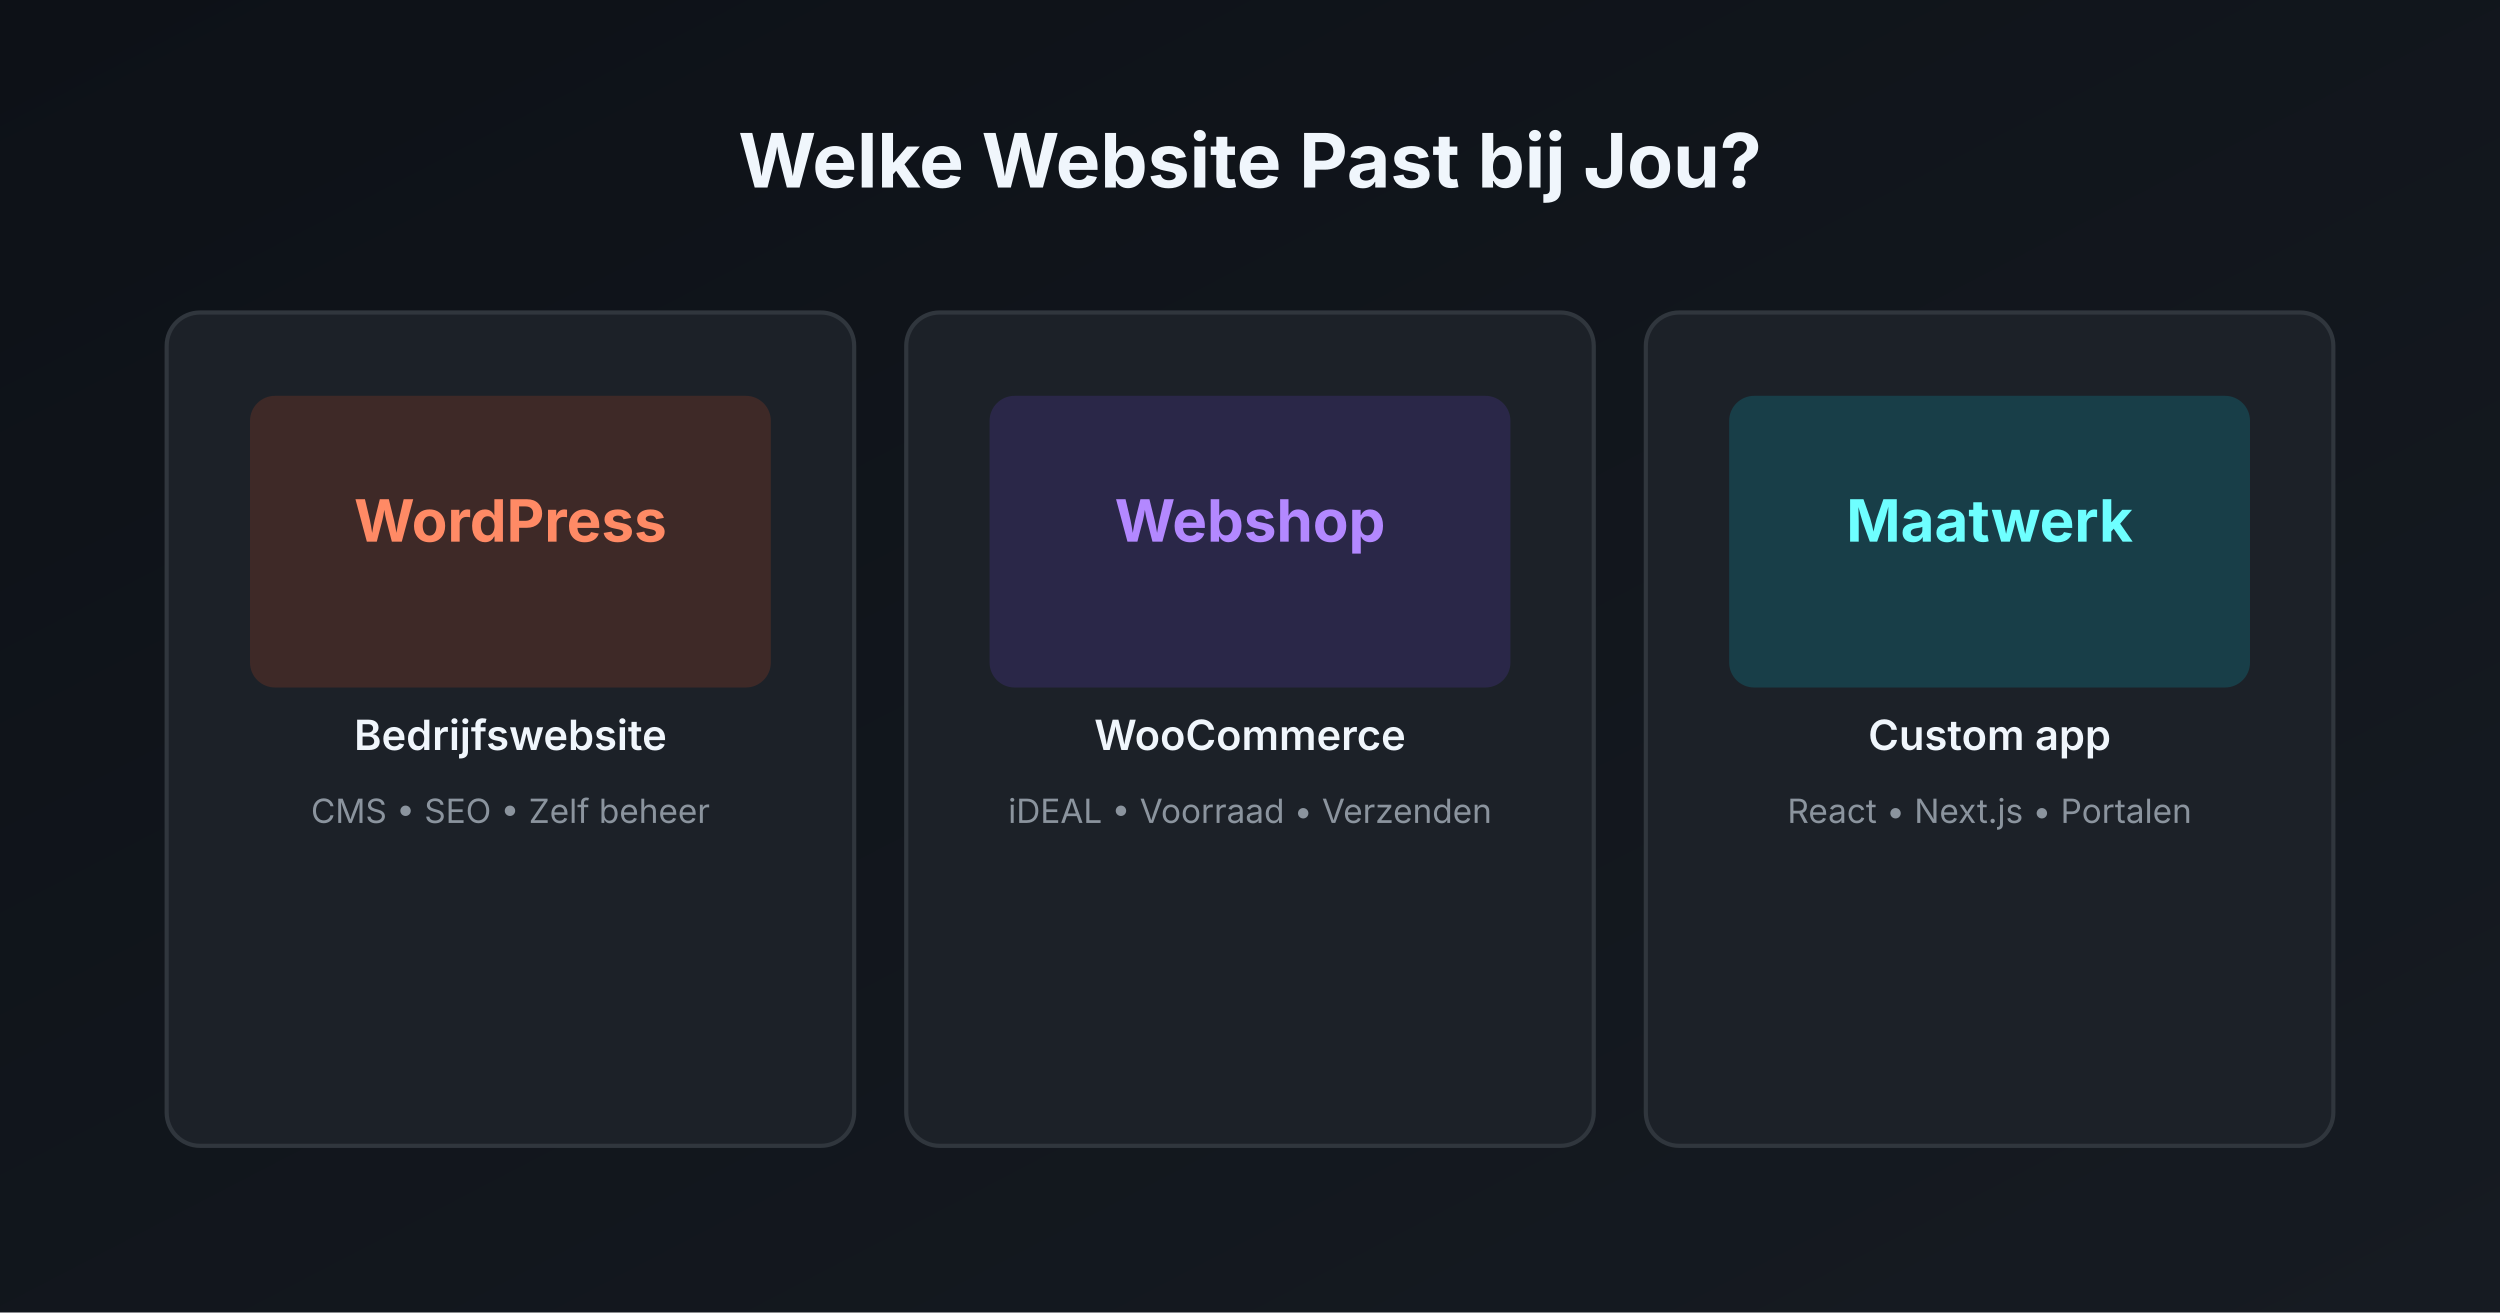
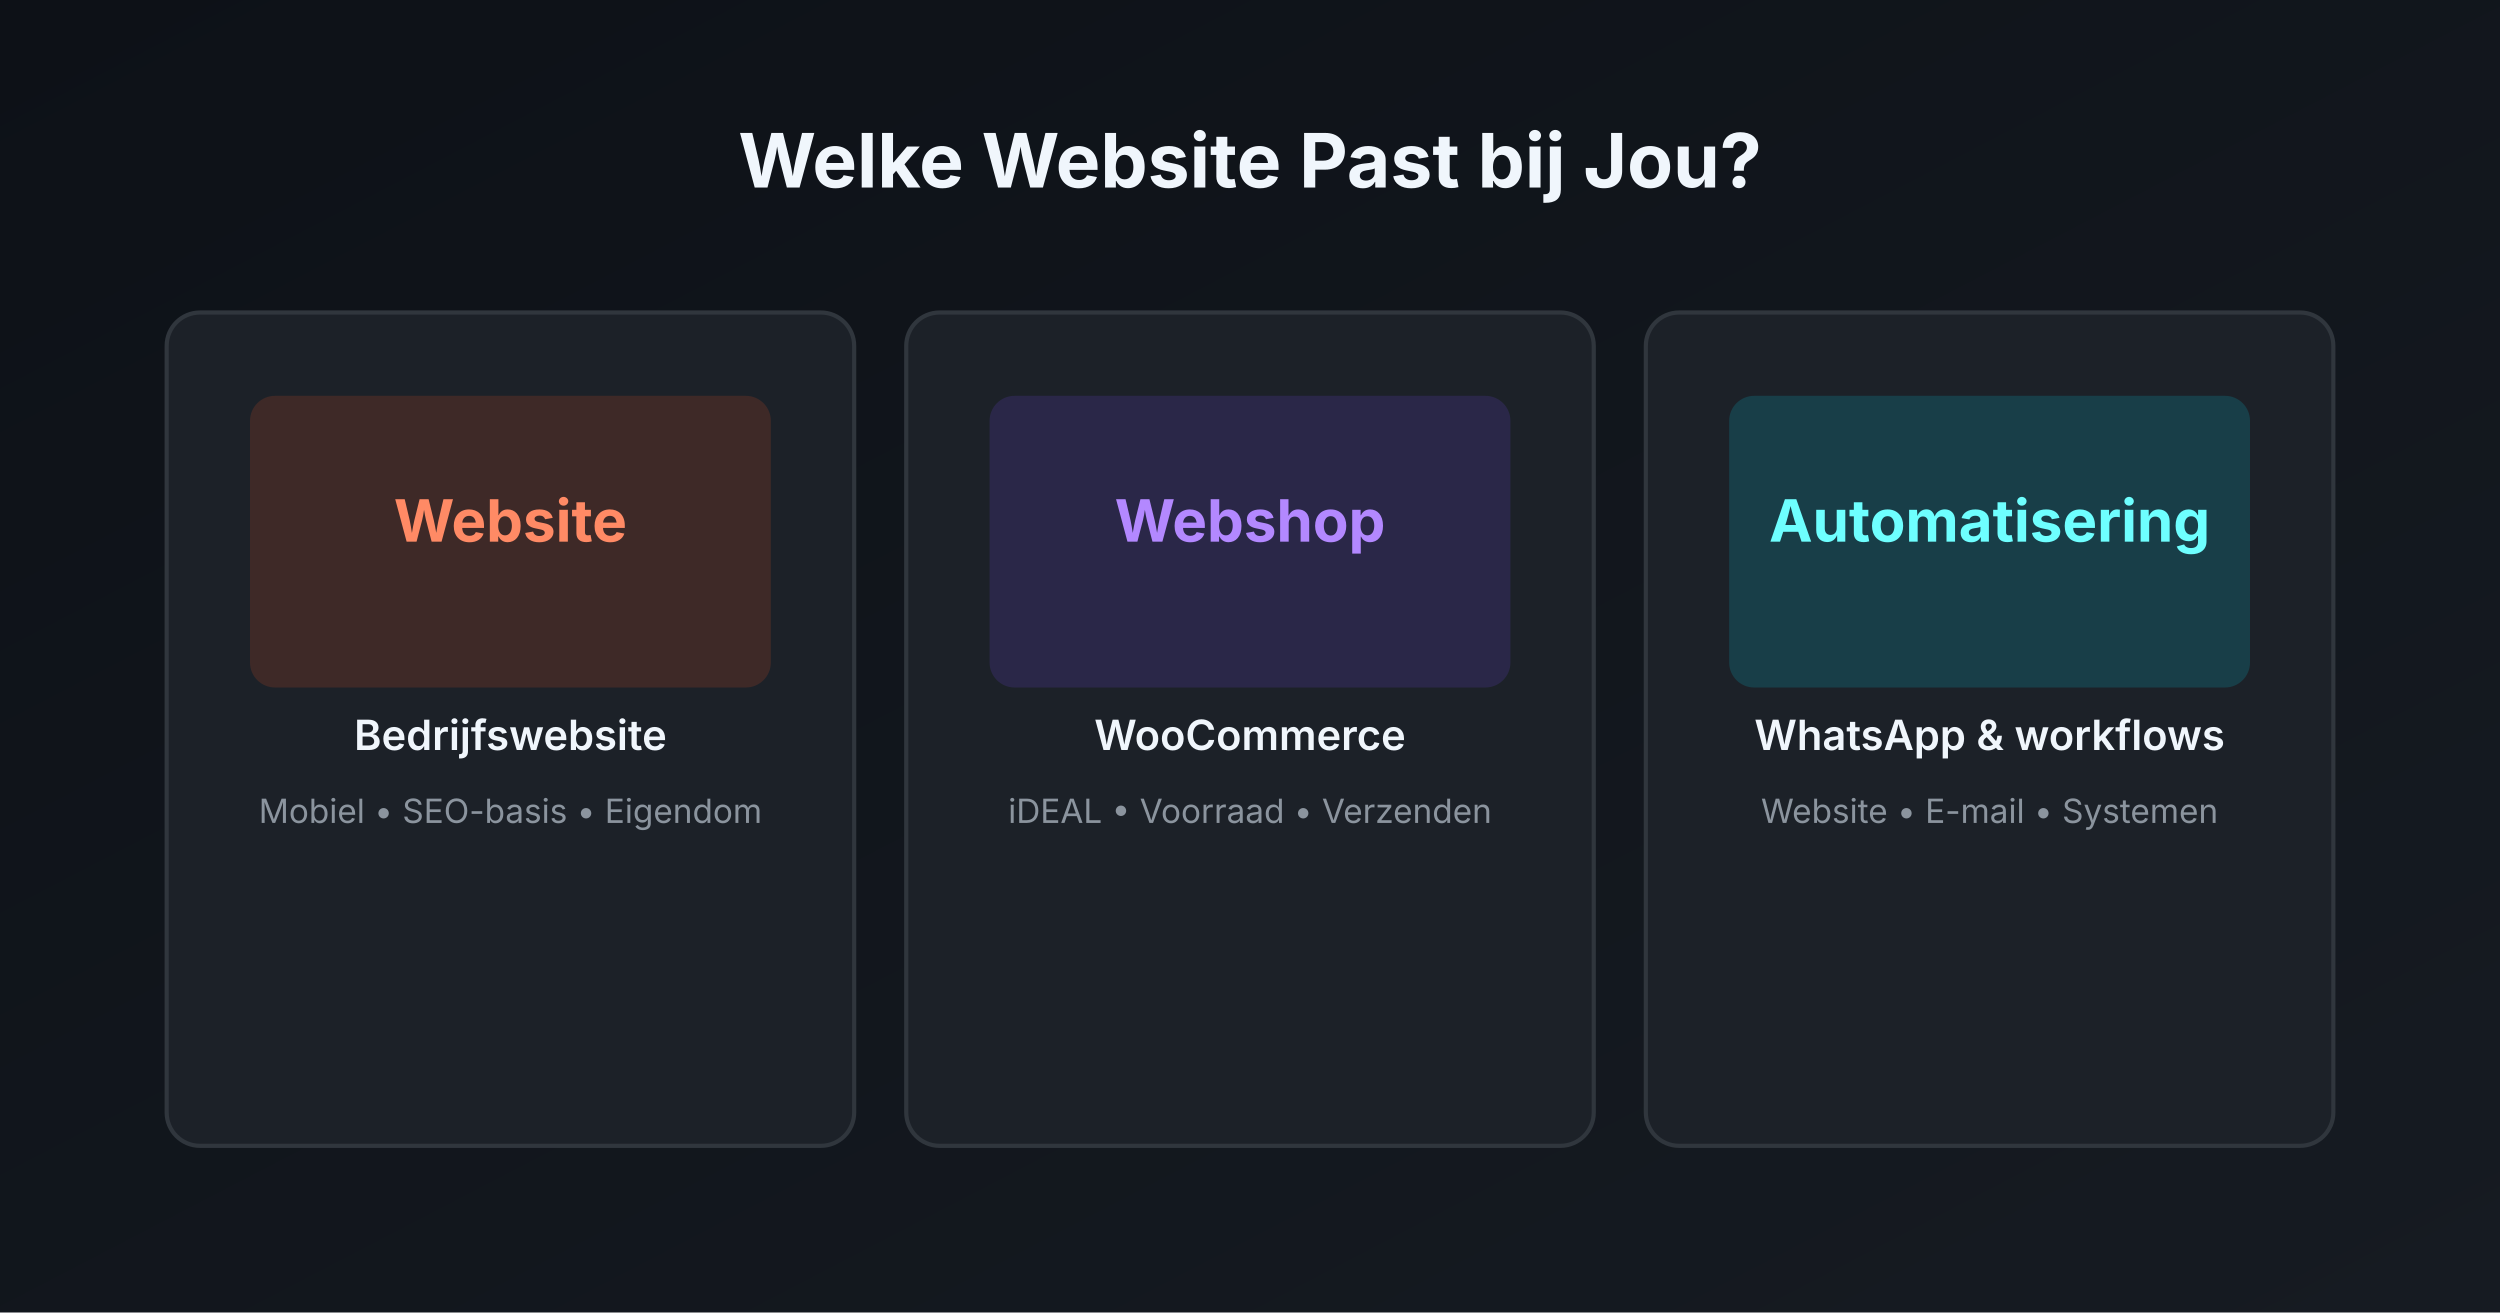
<svg xmlns="http://www.w3.org/2000/svg" width="1200" height="630" viewBox="0 0 1200 630" role="img" aria-label="Vergelijking tussen WordPress, webshop en maatwerk website laten maken.">
  <defs>
    <linearGradient id="bg" x1="0%" y1="0%" x2="100%" y2="100%">
      <stop offset="0%" stop-color="#0D1117" />
      <stop offset="100%" stop-color="#161B22" />
    </linearGradient>
  </defs>
  <rect width="1200" height="630" fill="url(#bg)" />
  <text x="600" y="90" text-anchor="middle" fill="#F0F6FC" font-family="Inter, system-ui, sans-serif" font-size="36" font-weight="700">Welke Website Past bij Jou?</text>
  <rect x="80" y="150" width="330" height="400" rx="16" fill="#1C2128" stroke="#30363D" stroke-width="2" />
  <rect x="120" y="190" width="250" height="140" rx="12" fill="#FF5722" opacity="0.15" />
-   <text x="245" y="260" text-anchor="middle" fill="#FF8A65" font-family="Inter, system-ui, sans-serif" font-size="28" font-weight="700">WordPress</text>
+   <text x="245" y="260" text-anchor="middle" fill="#FF8A65" font-family="Inter, system-ui, sans-serif" font-size="28" font-weight="700">Website</text>
  <text x="245" y="360" text-anchor="middle" fill="#F0F6FC" font-family="Inter, system-ui, sans-serif" font-size="20" font-weight="600">Bedrijfswebsite</text>
-   <text x="245" y="395" text-anchor="middle" fill="#8B949E" font-family="Inter, system-ui, sans-serif" font-size="16">CMS • SEO • Zelf beheer</text>
+   <text x="245" y="395" text-anchor="middle" fill="#8B949E" font-family="Inter, system-ui, sans-serif" font-size="16">Mobiel • SEO-basis • Eigendom</text>
  <rect x="435" y="150" width="330" height="400" rx="16" fill="#1C2128" stroke="#30363D" stroke-width="2" />
  <rect x="475" y="190" width="250" height="140" rx="12" fill="#7C4DFF" opacity="0.15" />
  <text x="600" y="260" text-anchor="middle" fill="#B388FF" font-family="Inter, system-ui, sans-serif" font-size="28" font-weight="700">Webshop</text>
  <text x="600" y="360" text-anchor="middle" fill="#F0F6FC" font-family="Inter, system-ui, sans-serif" font-size="20" font-weight="600">WooCommerce</text>
  <text x="600" y="395" text-anchor="middle" fill="#8B949E" font-family="Inter, system-ui, sans-serif" font-size="16">iDEAL • Voorraad • Verzenden</text>
  <rect x="790" y="150" width="330" height="400" rx="16" fill="#1C2128" stroke="#30363D" stroke-width="2" />
  <rect x="830" y="190" width="250" height="140" rx="12" fill="#00E5FF" opacity="0.15" />
-   <text x="955" y="260" text-anchor="middle" fill="#6EFFFF" font-family="Inter, system-ui, sans-serif" font-size="28" font-weight="700">Maatwerk</text>
-   <text x="955" y="360" text-anchor="middle" fill="#F0F6FC" font-family="Inter, system-ui, sans-serif" font-size="20" font-weight="600">Custom app</text>
-   <text x="955" y="395" text-anchor="middle" fill="#8B949E" font-family="Inter, system-ui, sans-serif" font-size="16">React • Next.js • Portalen</text>
+   <text x="955" y="260" text-anchor="middle" fill="#6EFFFF" font-family="Inter, system-ui, sans-serif" font-size="28" font-weight="700">Automatisering</text>
+   <text x="955" y="360" text-anchor="middle" fill="#F0F6FC" font-family="Inter, system-ui, sans-serif" font-size="20" font-weight="600">WhatsApp &amp; workflows</text>
+   <text x="955" y="395" text-anchor="middle" fill="#8B949E" font-family="Inter, system-ui, sans-serif" font-size="16">Website • E-mail • Systemen</text>
</svg>
